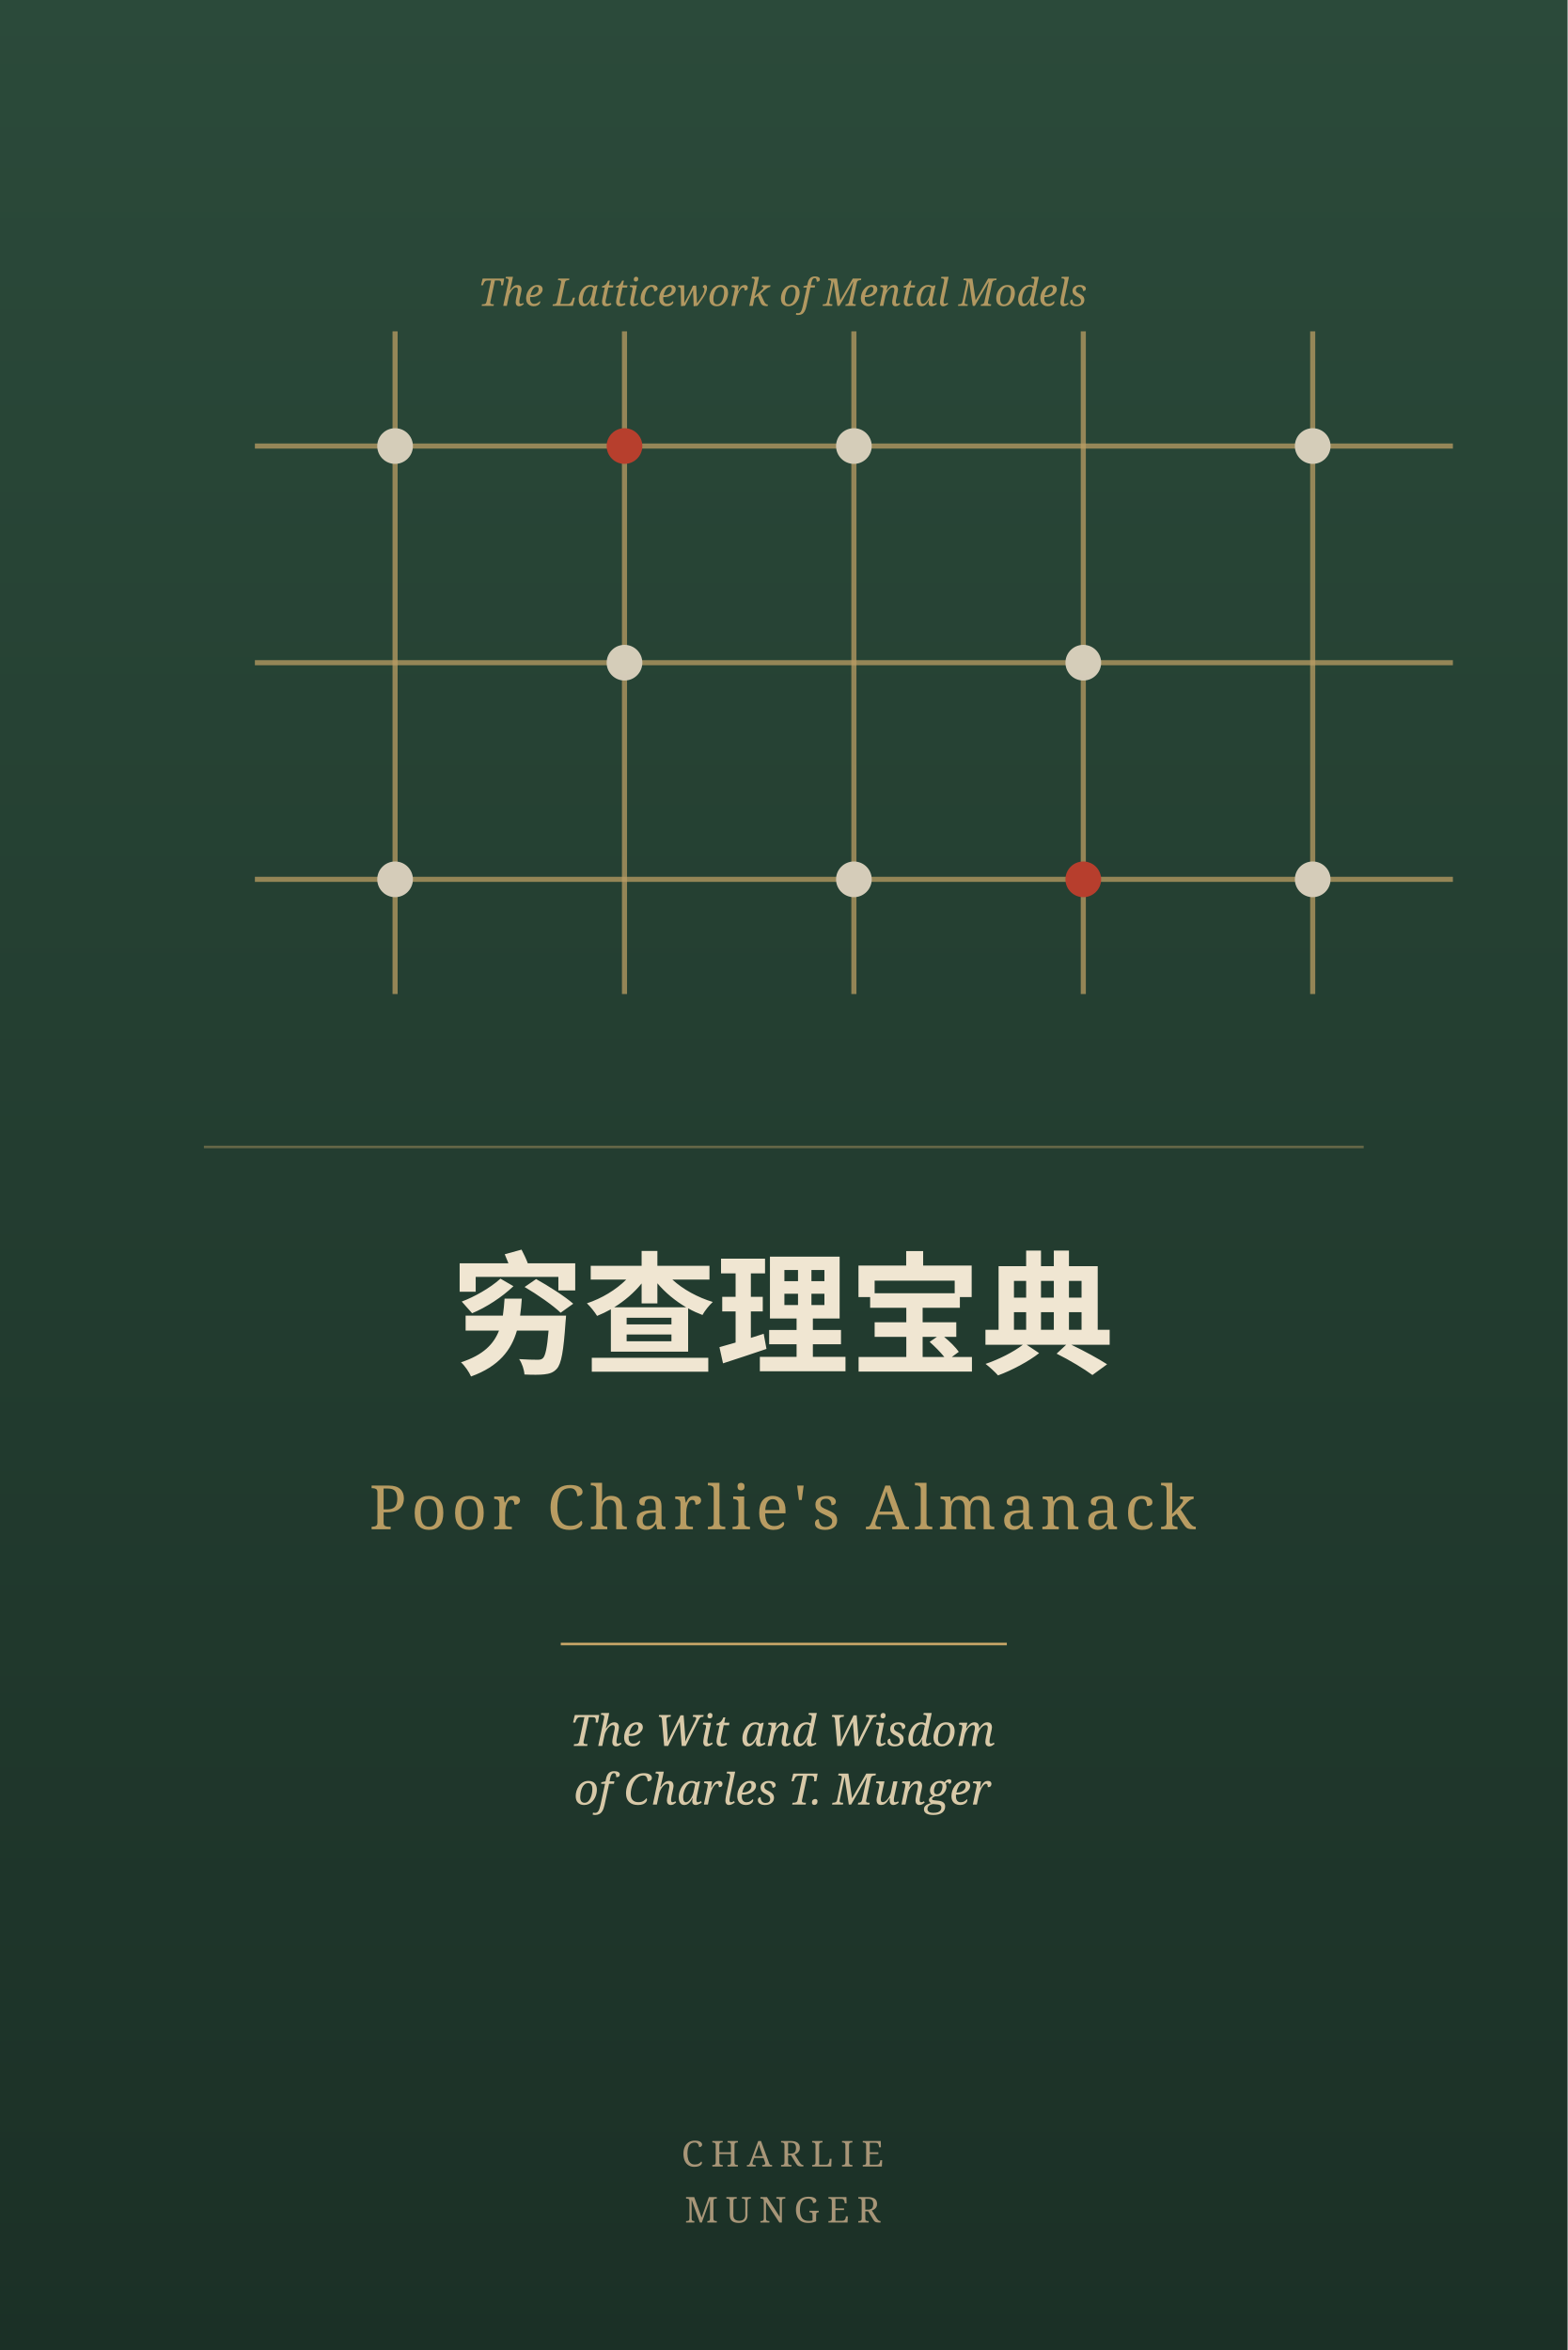
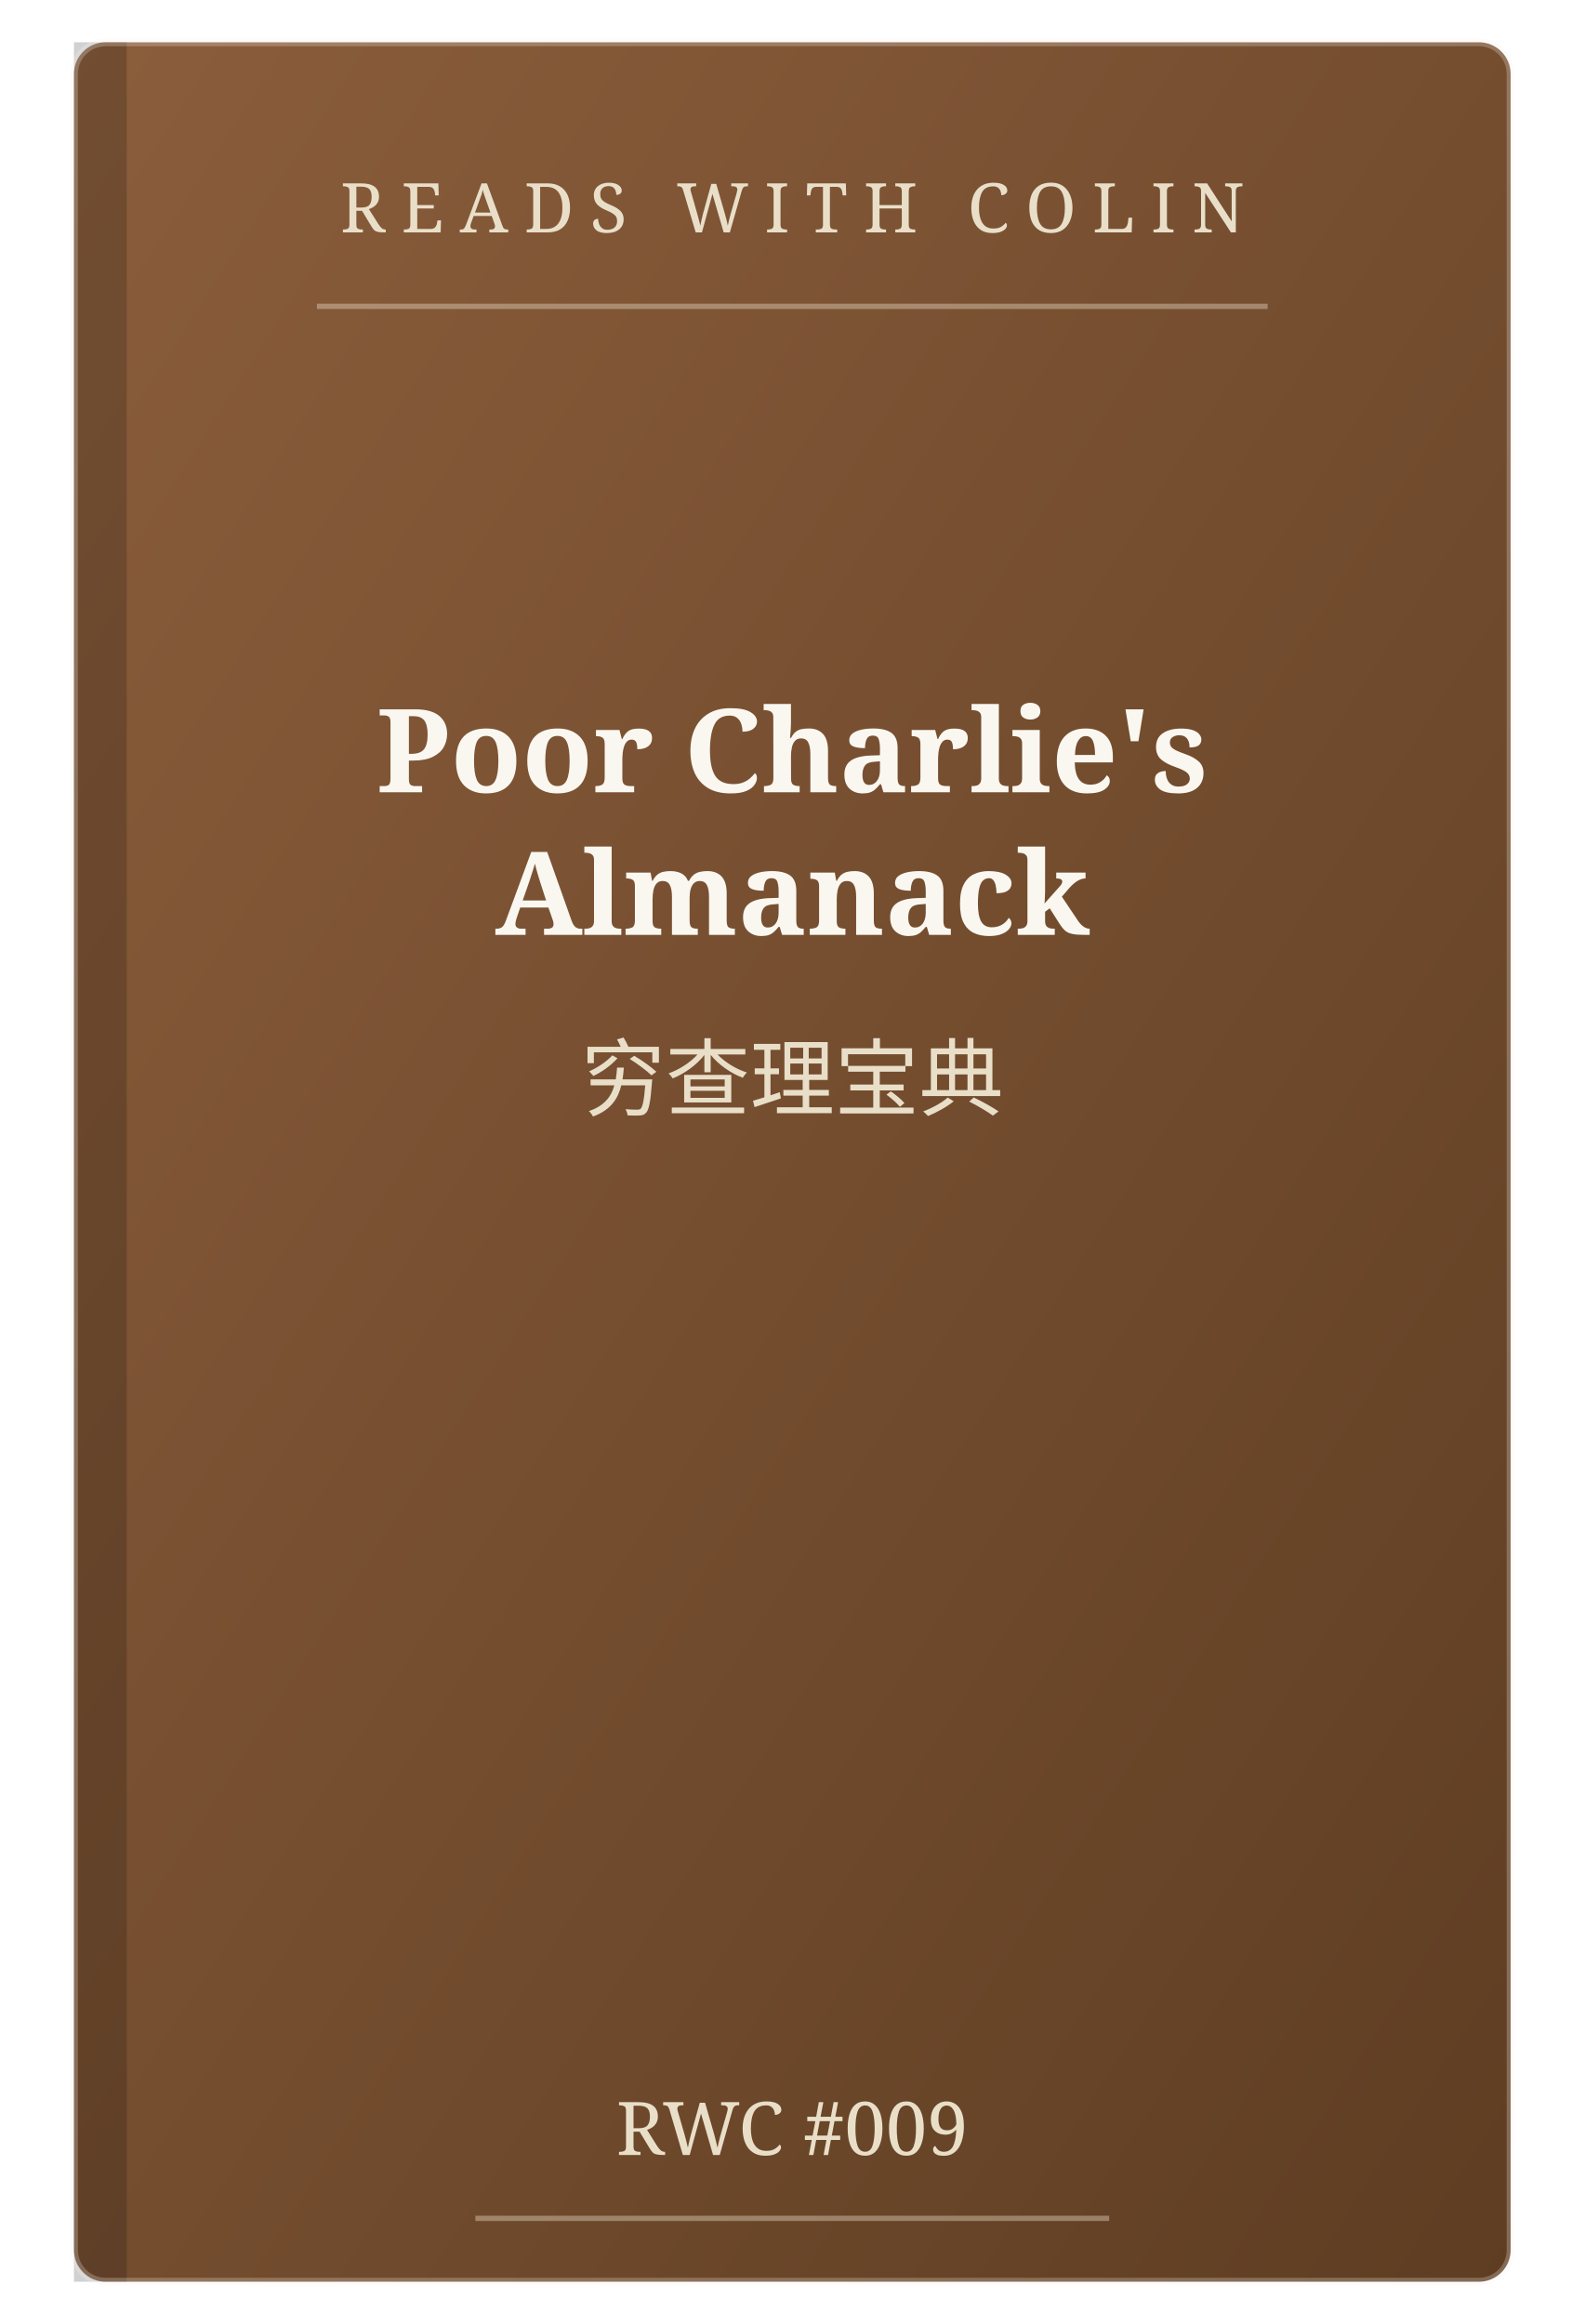
- <svg xmlns="http://www.w3.org/2000/svg" viewBox="0 0 615 922" preserveAspectRatio="xMidYMid slice">
+ <svg xmlns="http://www.w3.org/2000/svg" viewBox="0 0 300 440" width="300" height="440">
  <defs>
-     <linearGradient id="bg-munger" x1="0" y1="0" x2="0" y2="1">
-       <stop offset="0%" stop-color="#2B4A3A" />
-       <stop offset="100%" stop-color="#1B3026" />
+     <linearGradient id="g" x1="0" y1="0" x2="1" y2="1">
+       <stop offset="0" stop-color="#8B5E3C" />
+       <stop offset="1" stop-color="#5E3D22" />
    </linearGradient>
  </defs>
-   <rect width="615" height="922" fill="url(#bg-munger)" />
-   <g opacity="0.9">
-     <g stroke="#C9A668" stroke-width="2" opacity="0.75">
-       <line x1="155" y1="130" x2="155" y2="390" />
-       <line x1="245" y1="130" x2="245" y2="390" />
-       <line x1="335" y1="130" x2="335" y2="390" />
-       <line x1="425" y1="130" x2="425" y2="390" />
-       <line x1="515" y1="130" x2="515" y2="390" />
-     </g>
-     <g stroke="#C9A668" stroke-width="2" opacity="0.75">
-       <line x1="100" y1="175" x2="570" y2="175" />
-       <line x1="100" y1="260" x2="570" y2="260" />
-       <line x1="100" y1="345" x2="570" y2="345" />
-     </g>
-     <g fill="#E8DCC8">
-       <circle cx="155" cy="175" r="7" />
-       <circle cx="335" cy="175" r="7" />
-       <circle cx="515" cy="175" r="7" />
-       <circle cx="245" cy="260" r="7" />
-       <circle cx="425" cy="260" r="7" />
-       <circle cx="155" cy="345" r="7" />
-       <circle cx="335" cy="345" r="7" />
-       <circle cx="515" cy="345" r="7" />
-     </g>
-     <circle cx="245" cy="175" r="7" fill="#C73E2C" />
-     <circle cx="425" cy="345" r="7" fill="#C73E2C" />
-   </g>
-   <text x="307" y="120" text-anchor="middle" font-family="Georgia, serif" font-size="15" font-style="italic" fill="#C9A668" opacity="0.85">The Latticework of Mental Models</text>
-   <line x1="80" y1="450" x2="535" y2="450" stroke="#C9A668" stroke-width="1" opacity="0.4" />
-   <text x="307" y="535" text-anchor="middle" font-family="Georgia, 'Times New Roman', serif" font-size="52" font-weight="700" fill="#F0E6D2">穷查理宝典</text>
-   <text x="307" y="600" text-anchor="middle" font-family="Georgia, serif" font-size="24" letter-spacing="2" fill="#C9A668" opacity="0.9">Poor Charlie's Almanack</text>
-   <line x1="220" y1="645" x2="395" y2="645" stroke="#C9A668" stroke-width="1" />
-   <text x="307" y="685" text-anchor="middle" font-family="Georgia, serif" font-size="17" font-style="italic" fill="#D8C9A8">The Wit and Wisdom</text>
-   <text x="307" y="708" text-anchor="middle" font-family="Georgia, serif" font-size="17" font-style="italic" fill="#D8C9A8">of Charles T. Munger</text>
-   <text x="307" y="850" text-anchor="middle" font-family="Georgia, serif" font-size="14" letter-spacing="3" fill="#A89678">CHARLIE</text>
-   <text x="307" y="872" text-anchor="middle" font-family="Georgia, serif" font-size="14" letter-spacing="3" fill="#A89678">MUNGER</text>
+   <rect x="14" y="8" width="272" height="424" rx="6" fill="url(#g)" />
+   <rect x="14" y="8" width="10" height="424" fill="#000" opacity="0.18" />
+   <rect x="14" y="8" width="272" height="424" rx="6" fill="none" stroke="#FAF7F0" stroke-opacity="0.25" stroke-width="1.5" />
+   <text x="150" y="44" text-anchor="middle" font-family="Georgia, serif" font-size="13" letter-spacing="3" fill="#E9DFC9">READS WITH COLIN</text>
+   <line x1="60" y1="58" x2="240" y2="58" stroke="#E9DFC9" stroke-opacity="0.4" stroke-width="1" />
+   <text x="150" y="408" text-anchor="middle" font-family="Georgia, serif" font-size="14" fill="#E9DFC9">RWC #009</text>
+   <line x1="90" y1="420" x2="210" y2="420" stroke="#E9DFC9" stroke-opacity="0.4" stroke-width="1" />
+   <text x="150" y="150" text-anchor="middle" font-family="Georgia, serif" font-size="22" font-weight="700" fill="#FAF7F0">Poor Charlie's</text>
+   <text x="150" y="177" text-anchor="middle" font-family="Georgia, serif" font-size="22" font-weight="700" fill="#FAF7F0">Almanack</text>
+   <text x="150" y="210" text-anchor="middle" font-family="'Songti SC', serif" font-size="16" fill="#E9DFC9">穷查理宝典</text>
</svg>
